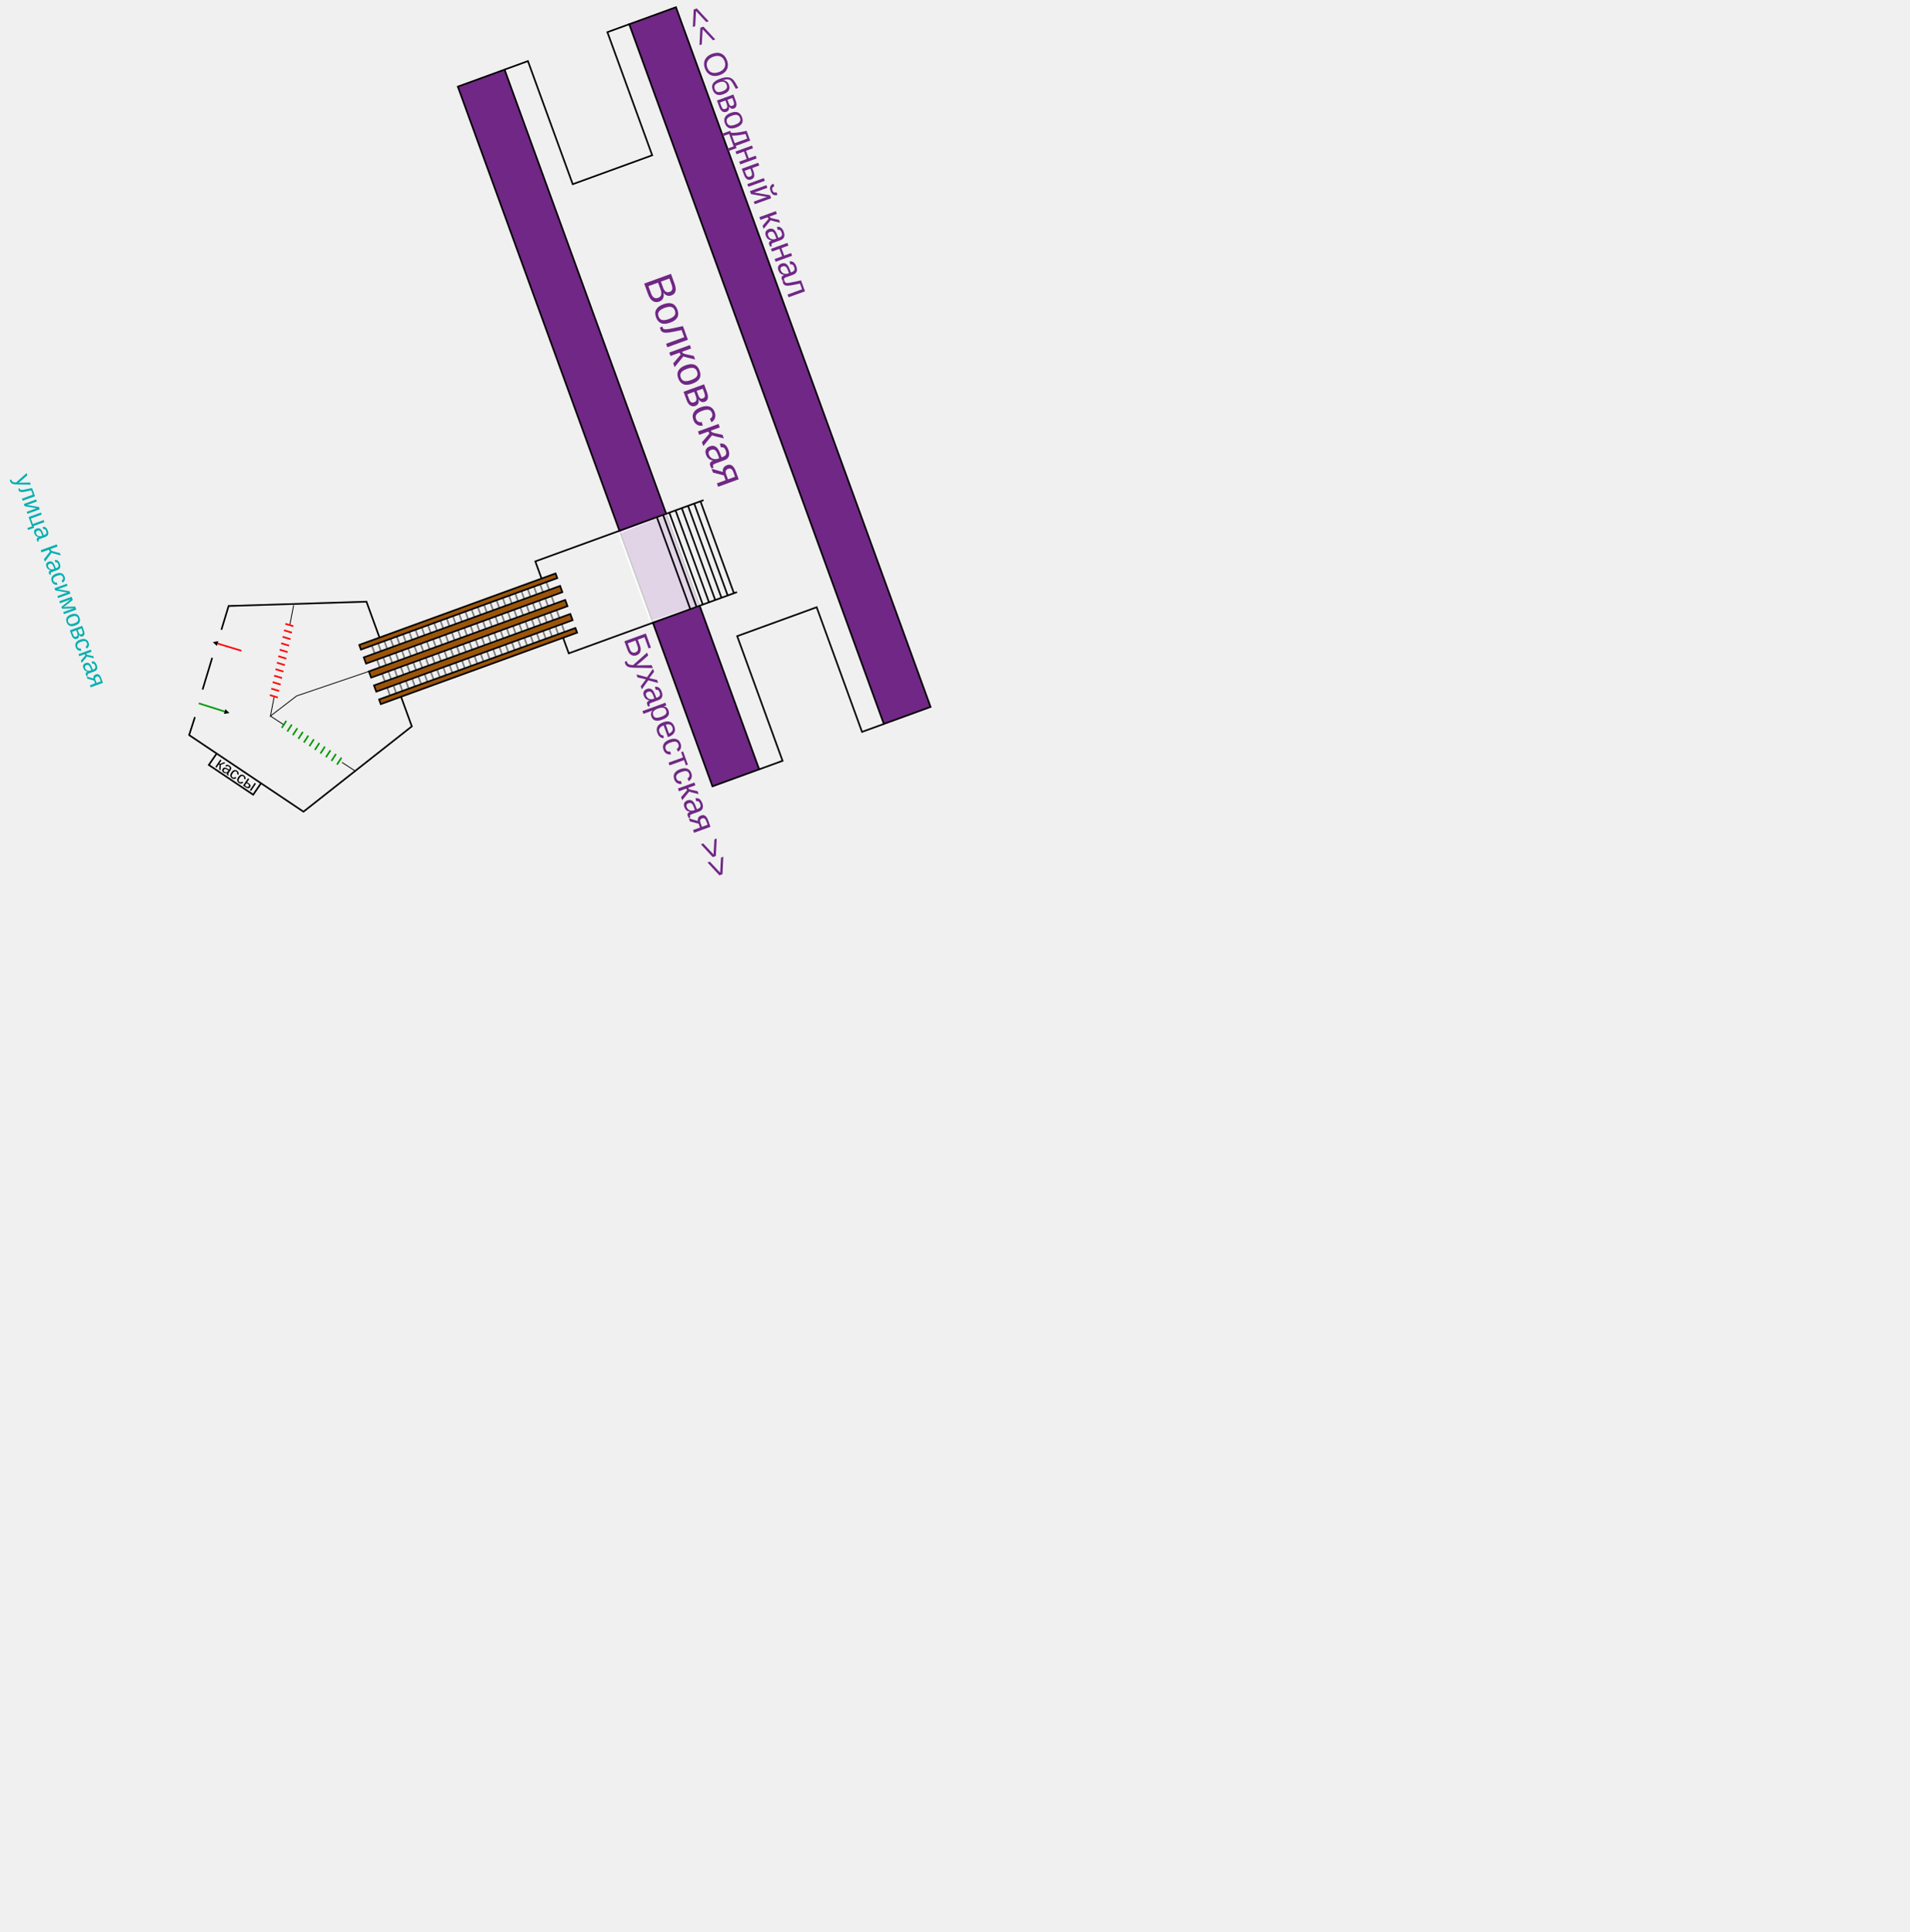
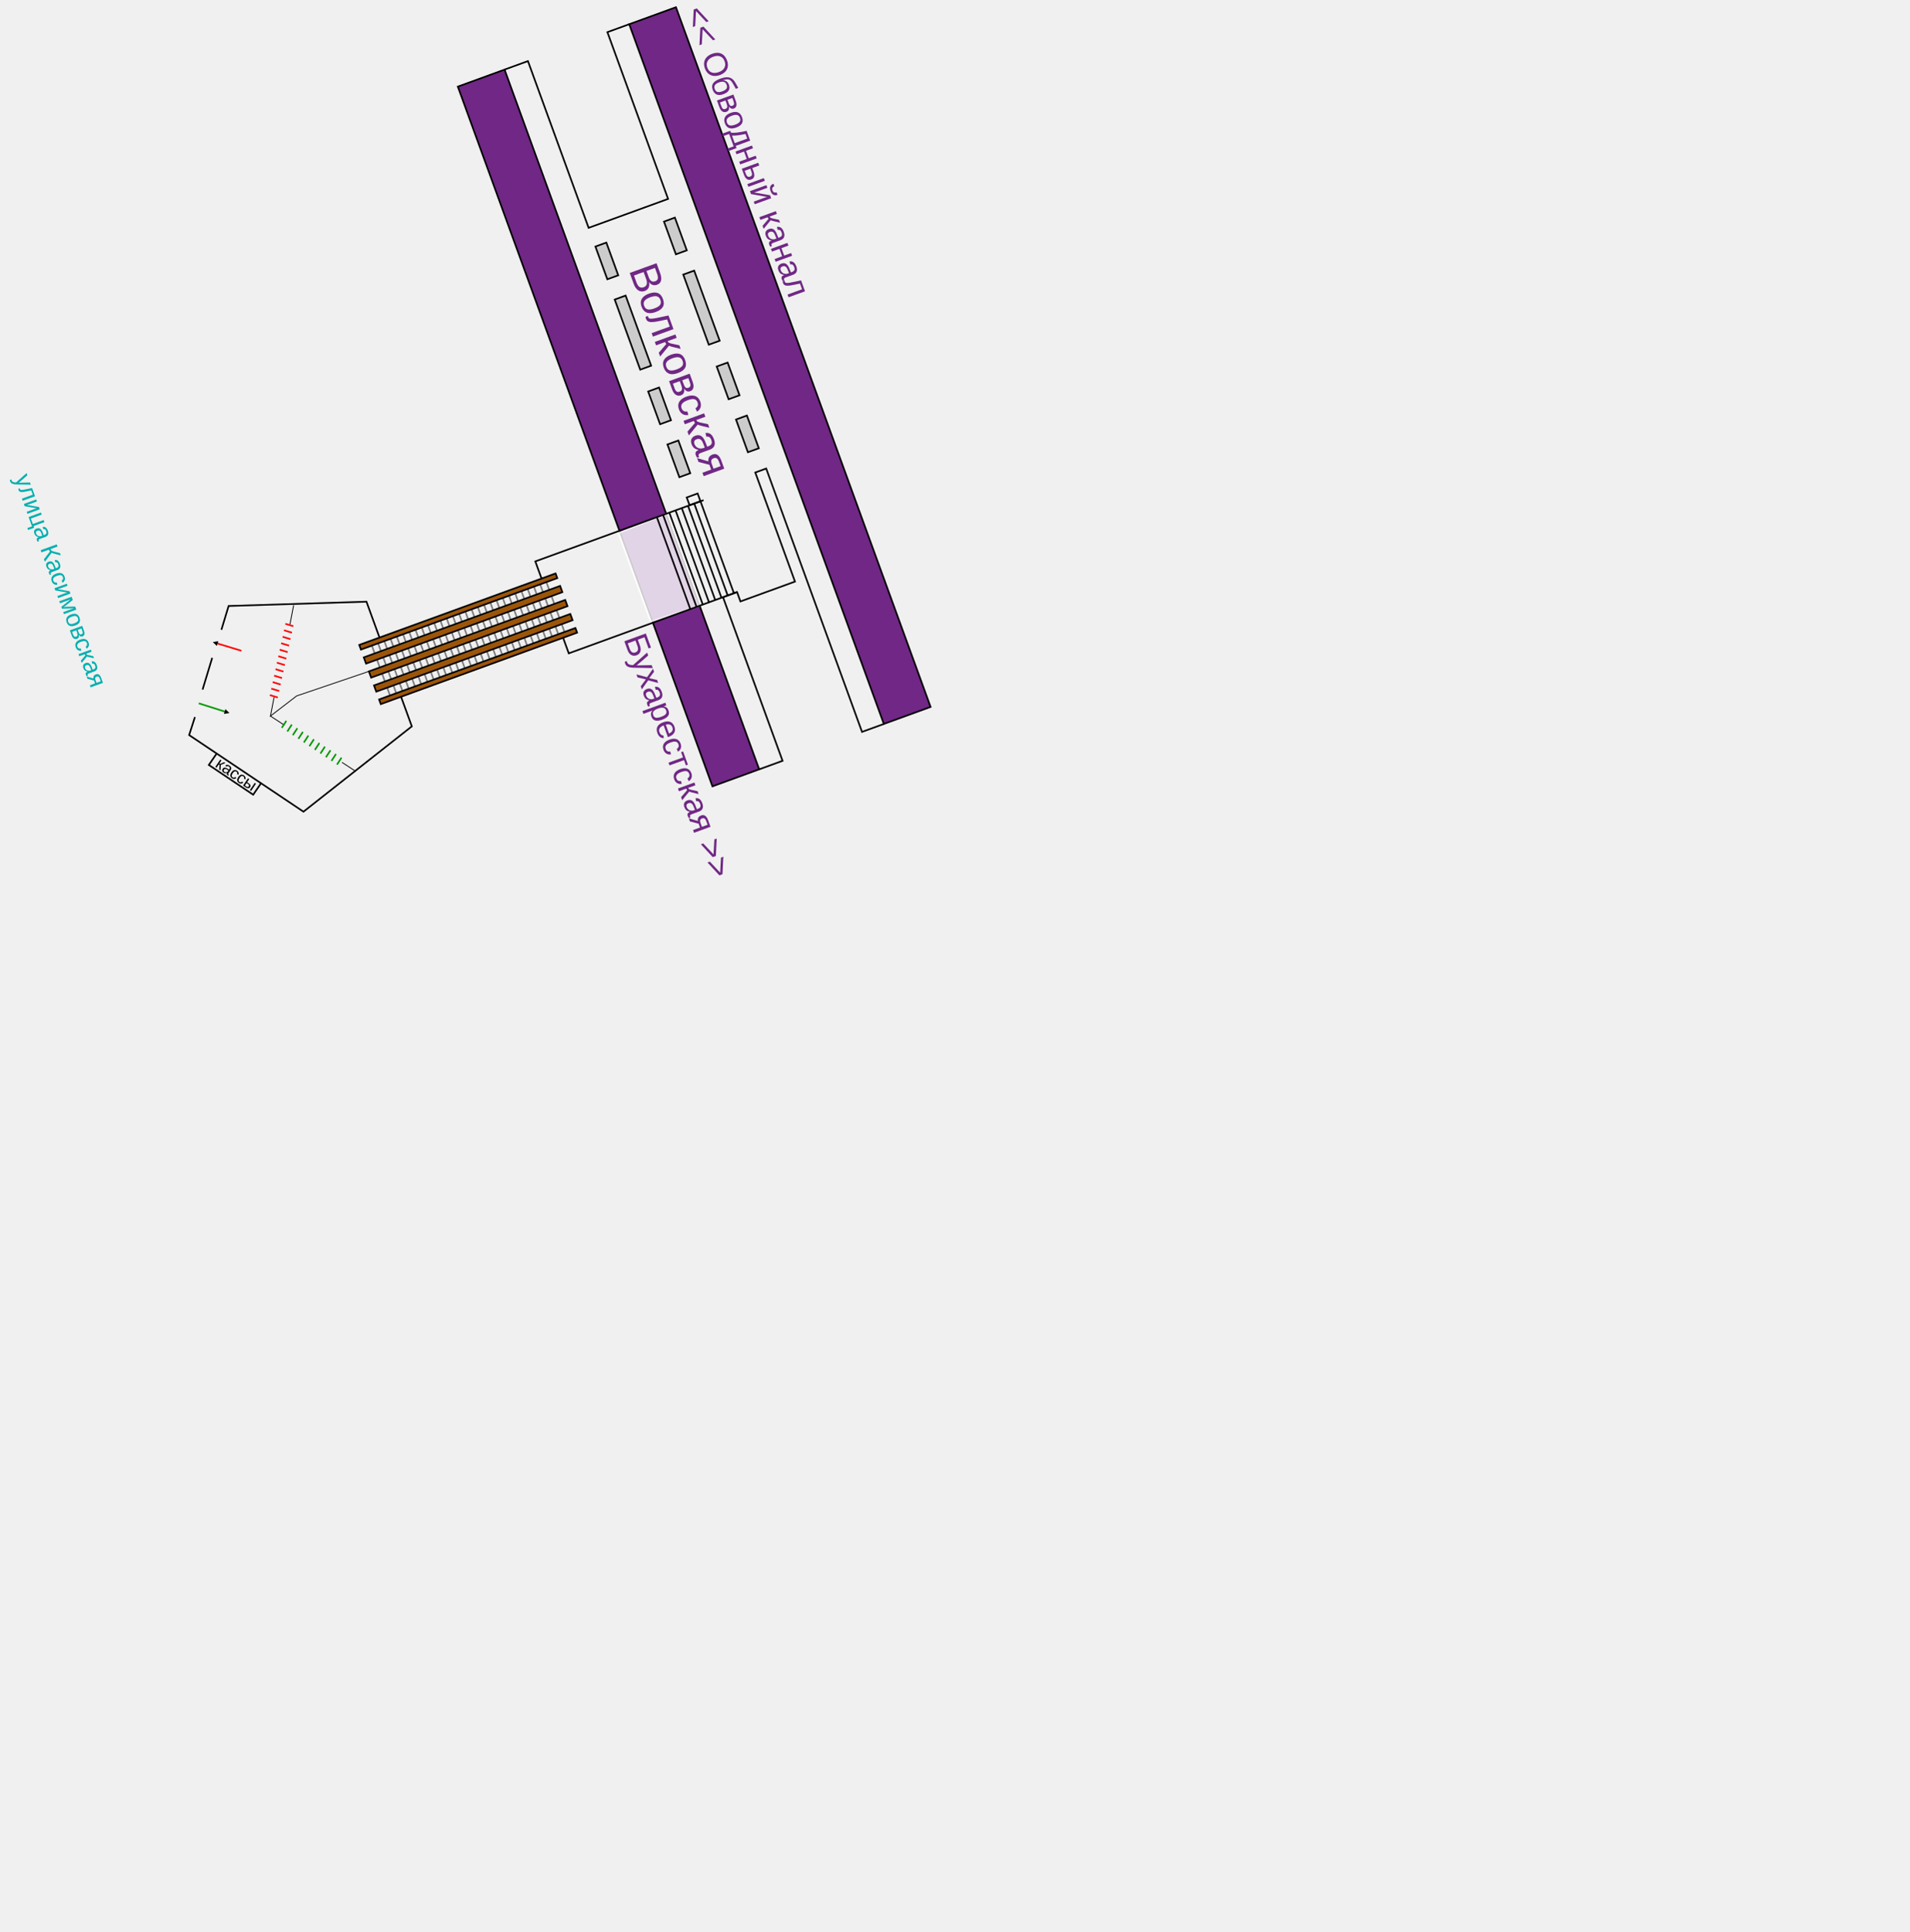
<svg xmlns="http://www.w3.org/2000/svg" baseProfile="full" height="100%" version="1.1" width="100%">
  <defs>
-     <marker id="id524" markerHeight="3" markerUnits="strokeWidth" markerWidth="4" orient="auto" refX="0" refY="5" viewBox="0,0,10,10">
+     <marker id="id71" markerHeight="3" markerUnits="strokeWidth" markerWidth="4" orient="auto" refX="0" refY="5" viewBox="0,0,10,10">
      <path d="M 0 0 L 10 5 L 0 10 z" />
    </marker>
  </defs>
-   <g transform="scale(0.5) rotate(70.0,290,260)">
-     <rect fill="none" height="520" stroke="none" width="580" x="0" y="0" />
+   <g transform="rotate(70.0,290,260)">
+     <rect fill="none" height="520" stroke="none" stroke-width="0" width="580" x="0" y="0" />
    <polygon fill="#702785" points="539,172 539,202 90,202 90,172" stroke="#000000" stroke-width="1" />
    <polygon fill="#702785" points="539,92 539,62 90,62 90,92" stroke="#000000" stroke-width="1" />
-     <text fill="#702785" font-family="Arial" font-size="20" stroke="none" x="437" y="222.0">Бухарестская &gt;&gt;</text>
-     <text fill="#702785" font-family="Arial" font-size="20" stroke="none" x="94" y="58.0">&lt;&lt; Обводный канал</text>
-     <text fill="#702785" font-family="Arial" font-size="25" stroke="none" x="238" y="137.0">Волковская</text>
-     <polyline fill="none" points="539,172 539,157 459,157 459,106 539,106 539,92" stroke="#000000" stroke-width="1" />
-     <polyline fill="none" points="90,92 90,106 169,106 169,157 90,157 90,172" stroke="#000000" stroke-width="1" />
-     <g fill="none" fill-opacity="0.8" stroke="#000000" stroke-opacity="0.8">
+     <text fill="#702785" font-family="Arial" font-size="20" stroke="none" stroke-width="0" x="437" y="222.0">Бухарестская &gt;&gt;</text>
+     <text fill="#702785" font-family="Arial" font-size="20" stroke="none" stroke-width="0" x="94" y="58.0">&lt;&lt; Обводный канал</text>
+     <text fill="#702785" font-family="Arial" font-size="25" stroke="none" stroke-width="0" x="229" y="143.0">Волковская</text>
+     <polyline fill="none" points="539,172 539,157 434,157 434,148 440,148 440,113 370,113 370,106 539,106 539,92" stroke="#000000" stroke-width="1" />
+     <polyline fill="none" points="90,92 90,106 197,106 197,157 90,157 90,172" stroke="#000000" stroke-width="1" />
+     <polygon fill="none" points="370,150 370,157 375,157 375,150" stroke="#000000" stroke-width="1" />
+     <polygon fill="#CCCCCC" points="357,106 336,106 336,113 357,113" stroke="#000000" stroke-width="1" />
+     <polygon fill="#CCCCCC" points="323,106 302,106 302,113 323,113" stroke="#000000" stroke-width="1" />
+     <polygon fill="#CCCCCC" points="288,106 243,106 243,113 288,113" stroke="#000000" stroke-width="1" />
+     <polygon fill="#CCCCCC" points="230,106 209,106 209,113 230,113" stroke="#000000" stroke-width="1" />
+     <polygon fill="#CCCCCC" points="357,150 336,150 336,157 357,157" stroke="#000000" stroke-width="1" />
+     <polygon fill="#CCCCCC" points="323,150 302,150 302,157 323,157" stroke="#000000" stroke-width="1" />
+     <polygon fill="#CCCCCC" points="288,150 243,150 243,157 288,157" stroke="#000000" stroke-width="1" />
+     <polygon fill="#CCCCCC" points="230,150 209,150 209,157 230,157" stroke="#000000" stroke-width="1" />
+     <g fill="#CCCCCC" fill-opacity="0.8" stroke="#000000" stroke-opacity="0.8">
      <polygon fill="#FFFFFF" points="375,171 434,171 433,203 376,203" stroke="#FFFFFF" stroke-width="1" />
    </g>
    <g fill="#FFFFFF" fill-opacity="1.0" stroke="#FFFFFF" stroke-opacity="1.0">
      <polyline fill="none" points="434,148 434,256 424,256" stroke="#000000" stroke-width="1" />
      <polyline fill="none" points="375,148 375,256 386,256" stroke="#000000" stroke-width="1" />
      <line stroke="#000000" stroke-width="1" x1="434" x2="375" y1="150" y2="150" />
      <line stroke="#000000" stroke-width="1" x1="434" x2="375" y1="154" y2="154" />
      <line stroke="#000000" stroke-width="1" x1="434" x2="375" y1="158" y2="158" />
      <line stroke="#000000" stroke-width="1" x1="434" x2="375" y1="162" y2="162" />
      <line stroke="#000000" stroke-width="1" x1="434" x2="375" y1="166" y2="166" />
      <line stroke="#000000" stroke-width="1" x1="434" x2="375" y1="170" y2="170" />
      <line stroke="#000000" stroke-width="1" x1="434" x2="375" y1="174" y2="174" />
      <line stroke="#000000" stroke-width="1" x1="434" x2="375" y1="178" y2="178" />
      <line stroke="#7F7F7F" stroke-width="1" x1="421" x2="389" y1="254" y2="254" />
      <line stroke="#7F7F7F" stroke-width="1" x1="421" x2="389" y1="258" y2="258" />
      <line stroke="#7F7F7F" stroke-width="1" x1="421" x2="389" y1="262" y2="262" />
      <line stroke="#7F7F7F" stroke-width="1" x1="421" x2="389" y1="266" y2="266" />
      <line stroke="#7F7F7F" stroke-width="1" x1="421" x2="389" y1="270" y2="270" />
      <line stroke="#7F7F7F" stroke-width="1" x1="421" x2="389" y1="274" y2="274" />
      <line stroke="#7F7F7F" stroke-width="1" x1="421" x2="389" y1="278" y2="278" />
      <line stroke="#7F7F7F" stroke-width="1" x1="421" x2="389" y1="282" y2="282" />
      <line stroke="#7F7F7F" stroke-width="1" x1="421" x2="389" y1="286" y2="286" />
      <line stroke="#7F7F7F" stroke-width="1" x1="421" x2="389" y1="290" y2="290" />
      <line stroke="#7F7F7F" stroke-width="1" x1="421" x2="389" y1="294" y2="294" />
      <line stroke="#7F7F7F" stroke-width="1" x1="421" x2="389" y1="298" y2="298" />
      <line stroke="#7F7F7F" stroke-width="1" x1="421" x2="389" y1="302" y2="302" />
      <line stroke="#7F7F7F" stroke-width="1" x1="421" x2="389" y1="306" y2="306" />
      <line stroke="#7F7F7F" stroke-width="1" x1="421" x2="389" y1="310" y2="310" />
      <line stroke="#7F7F7F" stroke-width="1" x1="421" x2="389" y1="314" y2="314" />
      <line stroke="#7F7F7F" stroke-width="1" x1="421" x2="389" y1="318" y2="318" />
      <line stroke="#7F7F7F" stroke-width="1" x1="421" x2="389" y1="322" y2="322" />
      <line stroke="#7F7F7F" stroke-width="1" x1="421" x2="389" y1="326" y2="326" />
      <line stroke="#7F7F7F" stroke-width="1" x1="421" x2="389" y1="330" y2="330" />
      <line stroke="#7F7F7F" stroke-width="1" x1="421" x2="389" y1="334" y2="334" />
      <line stroke="#7F7F7F" stroke-width="1" x1="421" x2="389" y1="338" y2="338" />
      <line stroke="#7F7F7F" stroke-width="1" x1="421" x2="389" y1="342" y2="342" />
      <line stroke="#7F7F7F" stroke-width="1" x1="421" x2="389" y1="346" y2="346" />
      <line stroke="#7F7F7F" stroke-width="1" x1="421" x2="389" y1="350" y2="350" />
      <line stroke="#7F7F7F" stroke-width="1" x1="421" x2="389" y1="354" y2="354" />
      <line stroke="#7F7F7F" stroke-width="1" x1="421" x2="389" y1="358" y2="358" />
      <line stroke="#7F7F7F" stroke-width="1" x1="421" x2="389" y1="362" y2="362" />
      <line stroke="#7F7F7F" stroke-width="1" x1="421" x2="389" y1="366" y2="366" />
      <polygon fill="#9B5509" points="389,247 389,373 386,373 386,247" stroke="#000000" stroke-width="1" />
      <polygon fill="#9B5509" points="394,247 398,247 398,373 394,373" stroke="#000000" stroke-width="1" />
      <polygon fill="#9B5509" points="403,247 407,247 407,373 403,373" stroke="#000000" stroke-width="1" />
      <polygon fill="#9B5509" points="412,247 416,247 416,373 412,373" stroke="#000000" stroke-width="1" />
      <polygon fill="#9B5509" points="421,247 421,373 424,373 424,247" stroke="#000000" stroke-width="1" />
      <polyline fill="none" points="349,448 337,439 363,360 386,360" stroke="#000000" stroke-width="1" />
      <polyline fill="none" points="424,360 443,360 469,439 402,488 393,481" stroke="#000000" stroke-width="1" />
      <polyline fill="none" points="379,471 363,459" stroke="#000000" stroke-width="1" />
      <polyline fill="none" points="398,432 408,438 402,419 403,373" stroke="#000000" stroke-width="0.5" />
      <polyline fill="none" points="408,438 416,432" stroke="#000000" stroke-width="0.5" />
      <polyline fill="none" points="449,407 457,401" stroke="#000000" stroke-width="0.5" />
      <polyline fill="none" points="360,408 350,402" stroke="#000000" stroke-width="0.5" />
      <line stroke="#009900" stroke-width="1" x1="414" x2="417" y1="430" y2="434" />
      <line stroke="#009900" stroke-width="1" x1="417.223" x2="420.223" y1="427.63" y2="431.63" />
      <line stroke="#009900" stroke-width="1" x1="420.445" x2="423.445" y1="425.261" y2="429.261" />
      <line stroke="#009900" stroke-width="1" x1="423.668" x2="426.668" y1="422.891" y2="426.891" />
      <line stroke="#009900" stroke-width="1" x1="426.89" x2="429.89" y1="420.522" y2="424.522" />
      <line stroke="#009900" stroke-width="1" x1="430.113" x2="433.113" y1="418.152" y2="422.152" />
      <line stroke="#009900" stroke-width="1" x1="433.336" x2="436.336" y1="415.783" y2="419.783" />
      <line stroke="#009900" stroke-width="1" x1="436.558" x2="439.558" y1="413.413" y2="417.413" />
      <line stroke="#009900" stroke-width="1" x1="439.781" x2="442.781" y1="411.044" y2="415.044" />
      <line stroke="#009900" stroke-width="1" x1="443.003" x2="446.003" y1="408.674" y2="412.674" />
      <line stroke="#009900" stroke-width="1" x1="446.226" x2="449.226" y1="406.304" y2="410.304" />
      <line stroke="#FF0000" stroke-width="1" x1="399" x2="396" y1="430" y2="434" />
      <line stroke="#FF0000" stroke-width="1" x1="395.618" x2="392.618" y1="427.864" y2="431.864" />
      <line stroke="#FF0000" stroke-width="1" x1="392.236" x2="389.236" y1="425.728" y2="429.728" />
      <line stroke="#FF0000" stroke-width="1" x1="388.854" x2="385.854" y1="423.592" y2="427.592" />
      <line stroke="#FF0000" stroke-width="1" x1="385.472" x2="382.472" y1="421.456" y2="425.456" />
      <line stroke="#FF0000" stroke-width="1" x1="382.09" x2="379.09" y1="419.32" y2="423.32" />
      <line stroke="#FF0000" stroke-width="1" x1="378.708" x2="375.708" y1="417.184" y2="421.184" />
      <line stroke="#FF0000" stroke-width="1" x1="375.326" x2="372.326" y1="415.048" y2="419.048" />
      <line stroke="#FF0000" stroke-width="1" x1="371.944" x2="368.944" y1="412.912" y2="416.912" />
      <line stroke="#FF0000" stroke-width="1" x1="368.562" x2="365.562" y1="410.776" y2="414.776" />
      <line stroke="#FF0000" stroke-width="1" x1="365.18" x2="362.18" y1="408.64" y2="412.64" />
      <line stroke="#FF0000" stroke-width="1" x1="361.798" x2="358.798" y1="406.504" y2="410.504" />
      <polyline fill="none" points="418,476 423,483 449,464 444,457" stroke="#000000" stroke-width="1" />
-       <text fill="#000000" font-family="Arial" font-size="10" stroke="none" transform="rotate(-36.0,419,472)" x="419" y="482.0">кассы</text>
-       <polyline fill="none" marker-end="url(#id524)" points="365,441 356,453" stroke="#FF0000" stroke-width="1" />
-       <polyline fill="none" marker-end="url(#id524)" points="386,476 396,463" stroke="#009900" stroke-width="1" />
-       <text fill="#00AFAF" font-family="Arial" font-size="15" stroke="none" x="220" y="534.0">улица Касимовская</text>
+       <text fill="#000000" font-family="Arial" font-size="10" stroke="none" stroke-width="0" transform="rotate(-36.0,419,472)" x="419" y="482.0">кассы</text>
+       <polyline fill="none" marker-end="url(#id71)" points="365,441 356,453" stroke="#FF0000" stroke-width="1" />
+       <polyline fill="none" marker-end="url(#id71)" points="386,476 396,463" stroke="#009900" stroke-width="1" />
+       <text fill="#00AFAF" font-family="Arial" font-size="15" stroke="none" stroke-width="0" x="220" y="534.0">улица Касимовская</text>
    </g>
  </g>
</svg>
